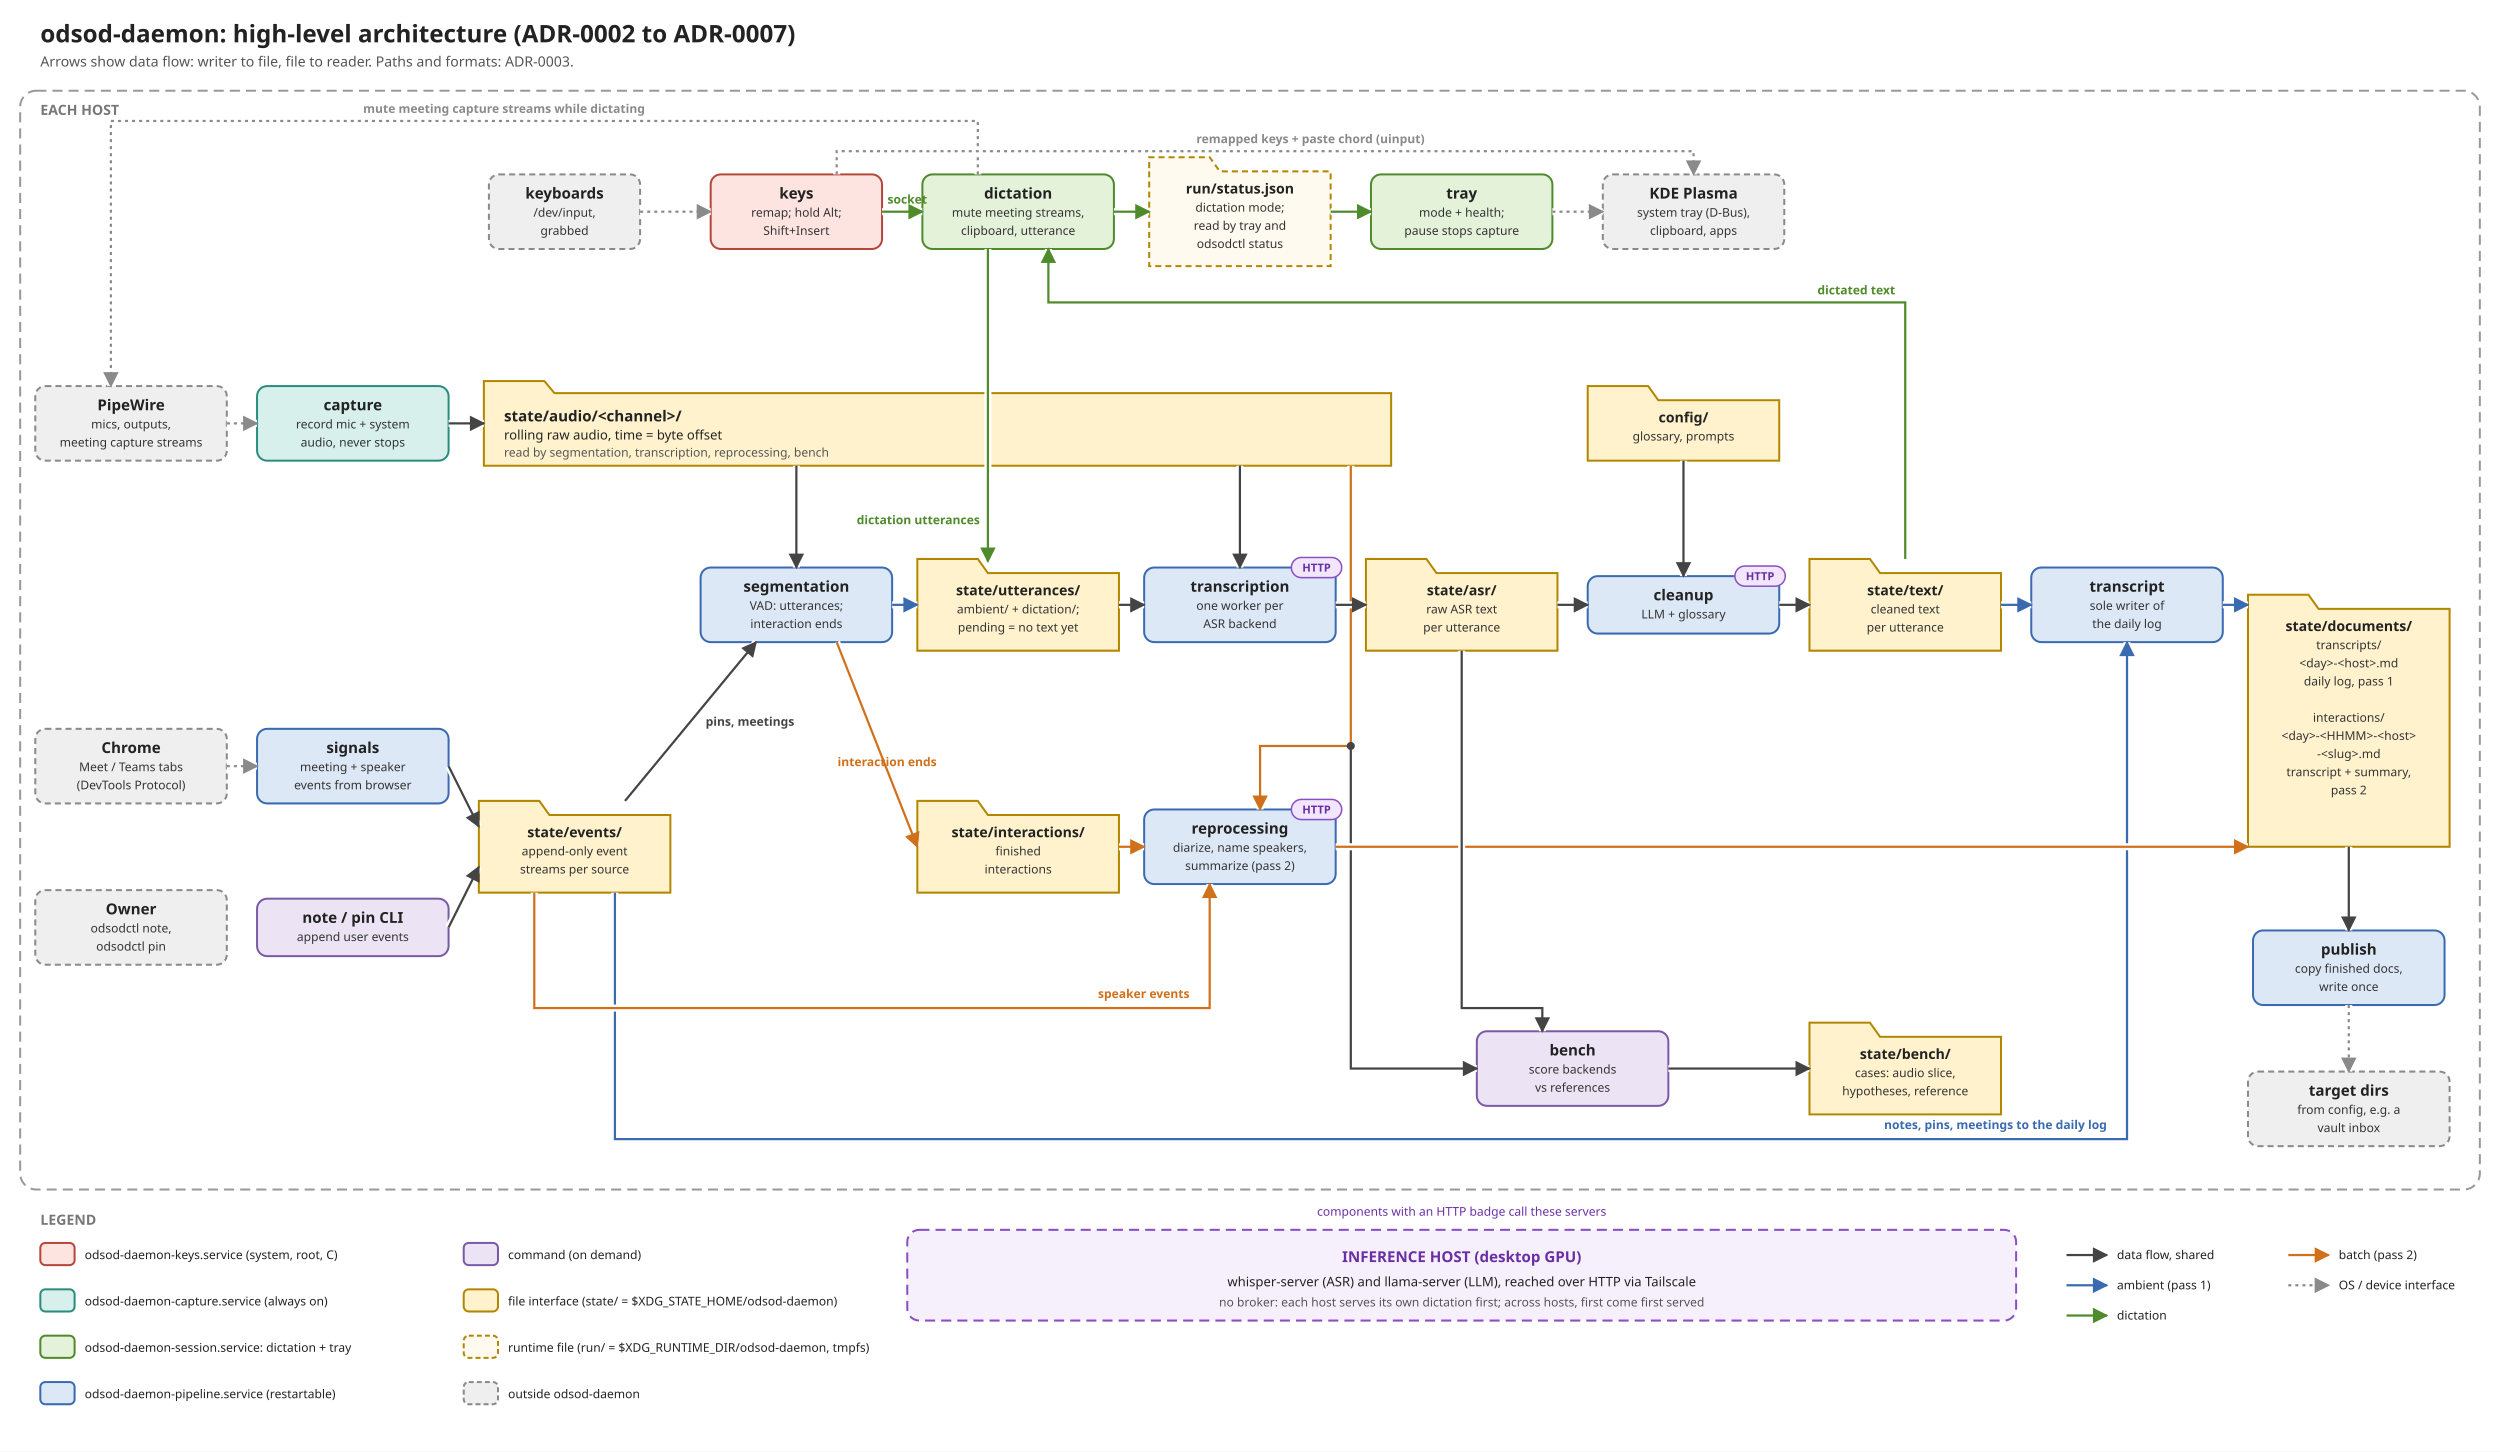
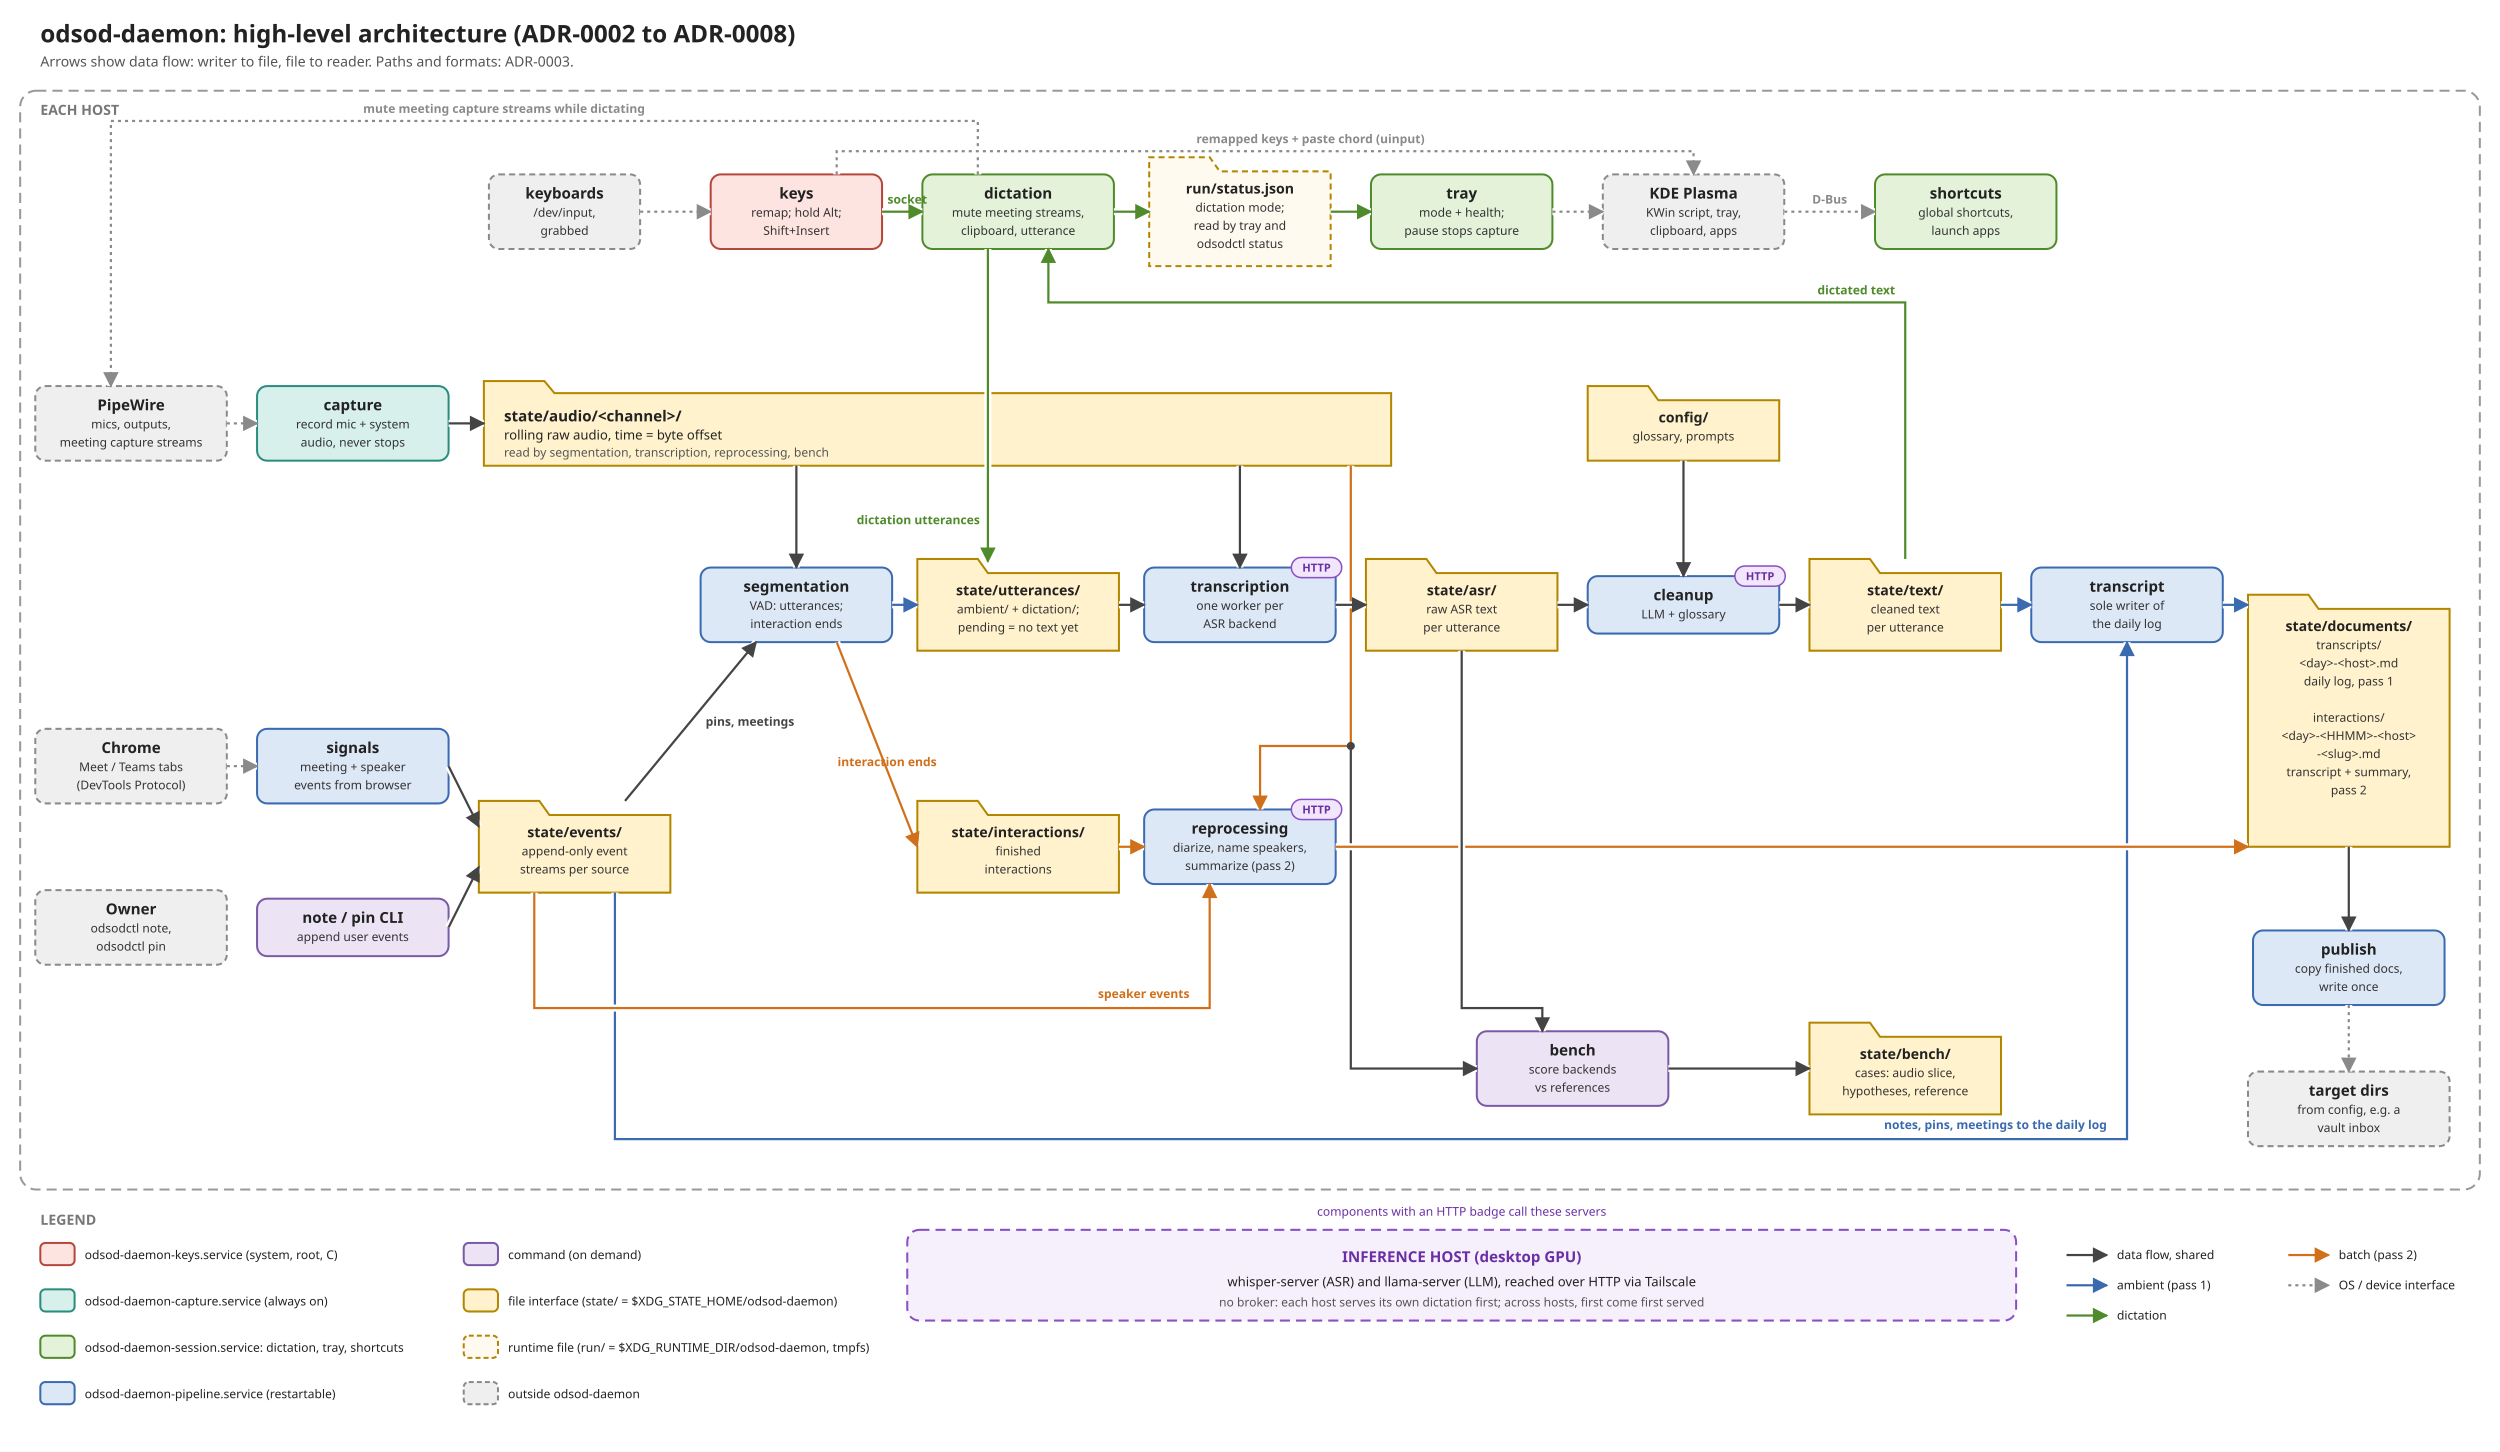
<svg xmlns="http://www.w3.org/2000/svg" width="2480" height="1440" viewBox="0 0 2480 1440">
  <defs>
    <marker id="a-shared" viewBox="0 0 10 10" refX="9" refY="5" markerWidth="7" markerHeight="7" orient="auto-start-reverse">
      <path d="M0,0 L10,5 L0,10 z" fill="#444444" />
    </marker>
    <marker id="a-ambient" viewBox="0 0 10 10" refX="9" refY="5" markerWidth="7" markerHeight="7" orient="auto-start-reverse">
      <path d="M0,0 L10,5 L0,10 z" fill="#3a6ab0" />
    </marker>
    <marker id="a-dictation" viewBox="0 0 10 10" refX="9" refY="5" markerWidth="7" markerHeight="7" orient="auto-start-reverse">
      <path d="M0,0 L10,5 L0,10 z" fill="#4f8a2b" />
    </marker>
    <marker id="a-batch" viewBox="0 0 10 10" refX="9" refY="5" markerWidth="7" markerHeight="7" orient="auto-start-reverse">
      <path d="M0,0 L10,5 L0,10 z" fill="#d0701a" />
    </marker>
    <marker id="a-os" viewBox="0 0 10 10" refX="9" refY="5" markerWidth="7" markerHeight="7" orient="auto-start-reverse">
      <path d="M0,0 L10,5 L0,10 z" fill="#8a8a8a" />
    </marker>
  </defs>
  <rect width="2480" height="1440" fill="white" />
-   <text x="40" y="42" font-family="Adwaita Sans" font-size="24" font-weight="bold" text-anchor="start" fill="#222">odsod-daemon: high-level architecture (ADR-0002 to ADR-0007)</text>
+   <text x="40" y="42" font-family="Adwaita Sans" font-size="24" font-weight="bold" text-anchor="start" fill="#222">odsod-daemon: high-level architecture (ADR-0002 to ADR-0008)</text>
  <text x="40" y="66" font-family="Adwaita Sans" font-size="14" font-weight="normal" text-anchor="start" fill="#555">Arrows show data flow: writer to file, file to reader. Paths and formats: ADR-0003.</text>
  <rect x="20" y="90" width="2440" height="1090" rx="16" fill="none" stroke="#999" stroke-width="2" stroke-dasharray="10 6" />
  <text x="40" y="114" font-family="Adwaita Sans" font-size="14" font-weight="bold" text-anchor="start" fill="#777">EACH HOST</text>
  <rect x="35.0" y="383.0" width="190" height="74" rx="10" fill="#efefef" stroke="#8a8a8a" stroke-width="2" stroke-dasharray="6 4" />
  <text x="130" y="407.0" font-family="Adwaita Sans" font-size="15" font-weight="bold" text-anchor="middle" fill="#222">PipeWire</text>
  <text x="130" y="425.0" font-family="Adwaita Sans" font-size="12" font-weight="normal" text-anchor="middle" fill="#333">mics, outputs,</text>
  <text x="130" y="443.0" font-family="Adwaita Sans" font-size="12" font-weight="normal" text-anchor="middle" fill="#333">meeting capture streams</text>
  <rect x="485.0" y="173.0" width="150" height="74" rx="10" fill="#efefef" stroke="#8a8a8a" stroke-width="2" stroke-dasharray="6 4" />
  <text x="560" y="197.0" font-family="Adwaita Sans" font-size="15" font-weight="bold" text-anchor="middle" fill="#222">keyboards</text>
  <text x="560" y="215.0" font-family="Adwaita Sans" font-size="12" font-weight="normal" text-anchor="middle" fill="#333">/dev/input,</text>
  <text x="560" y="233.0" font-family="Adwaita Sans" font-size="12" font-weight="normal" text-anchor="middle" fill="#333">grabbed</text>
  <rect x="705.0" y="173.0" width="170" height="74" rx="10" fill="#fde4e1" stroke="#b5473a" stroke-width="2" />
  <text x="790" y="197.0" font-family="Adwaita Sans" font-size="15" font-weight="bold" text-anchor="middle" fill="#222">keys</text>
  <text x="790" y="215.0" font-family="Adwaita Sans" font-size="12" font-weight="normal" text-anchor="middle" fill="#333">remap; hold Alt;</text>
  <text x="790" y="233.0" font-family="Adwaita Sans" font-size="12" font-weight="normal" text-anchor="middle" fill="#333">Shift+Insert</text>
  <rect x="1590.0" y="173.0" width="180" height="74" rx="10" fill="#efefef" stroke="#8a8a8a" stroke-width="2" stroke-dasharray="6 4" />
  <text x="1680" y="197.0" font-family="Adwaita Sans" font-size="15" font-weight="bold" text-anchor="middle" fill="#222">KDE Plasma</text>
-   <text x="1680" y="215.0" font-family="Adwaita Sans" font-size="12" font-weight="normal" text-anchor="middle" fill="#333">system tray (D-Bus),</text>
+   <text x="1680" y="215.0" font-family="Adwaita Sans" font-size="12" font-weight="normal" text-anchor="middle" fill="#333">KWin script, tray,</text>
  <text x="1680" y="233.0" font-family="Adwaita Sans" font-size="12" font-weight="normal" text-anchor="middle" fill="#333">clipboard, apps</text>
  <rect x="35.0" y="723.0" width="190" height="74" rx="10" fill="#efefef" stroke="#8a8a8a" stroke-width="2" stroke-dasharray="6 4" />
  <text x="130" y="747.0" font-family="Adwaita Sans" font-size="15" font-weight="bold" text-anchor="middle" fill="#222">Chrome</text>
  <text x="130" y="765.0" font-family="Adwaita Sans" font-size="12" font-weight="normal" text-anchor="middle" fill="#333">Meet / Teams tabs</text>
  <text x="130" y="783.0" font-family="Adwaita Sans" font-size="12" font-weight="normal" text-anchor="middle" fill="#333">(DevTools Protocol)</text>
  <rect x="35.0" y="883.0" width="190" height="74" rx="10" fill="#efefef" stroke="#8a8a8a" stroke-width="2" stroke-dasharray="6 4" />
  <text x="130" y="907.0" font-family="Adwaita Sans" font-size="15" font-weight="bold" text-anchor="middle" fill="#222">Owner</text>
  <text x="130" y="925.0" font-family="Adwaita Sans" font-size="12" font-weight="normal" text-anchor="middle" fill="#333">odsodctl note,</text>
  <text x="130" y="943.0" font-family="Adwaita Sans" font-size="12" font-weight="normal" text-anchor="middle" fill="#333">odsodctl pin</text>
  <rect x="255.0" y="383.0" width="190" height="74" rx="10" fill="#d7f0ec" stroke="#2a8c7f" stroke-width="2" />
  <text x="350" y="407.0" font-family="Adwaita Sans" font-size="15" font-weight="bold" text-anchor="middle" fill="#222">capture</text>
  <text x="350" y="425.0" font-family="Adwaita Sans" font-size="12" font-weight="normal" text-anchor="middle" fill="#333">record mic + system</text>
  <text x="350" y="443.0" font-family="Adwaita Sans" font-size="12" font-weight="normal" text-anchor="middle" fill="#333">audio, never stops</text>
  <rect x="915.0" y="173.0" width="190" height="74" rx="10" fill="#e3f2d9" stroke="#4f8a2b" stroke-width="2" />
  <text x="1010" y="197.0" font-family="Adwaita Sans" font-size="15" font-weight="bold" text-anchor="middle" fill="#222">dictation</text>
  <text x="1010" y="215.0" font-family="Adwaita Sans" font-size="12" font-weight="normal" text-anchor="middle" fill="#333">mute meeting streams,</text>
  <text x="1010" y="233.0" font-family="Adwaita Sans" font-size="12" font-weight="normal" text-anchor="middle" fill="#333">clipboard, utterance</text>
  <rect x="1360.0" y="173.0" width="180" height="74" rx="10" fill="#e3f2d9" stroke="#4f8a2b" stroke-width="2" />
  <text x="1450" y="197.0" font-family="Adwaita Sans" font-size="15" font-weight="bold" text-anchor="middle" fill="#222">tray</text>
  <text x="1450" y="215.0" font-family="Adwaita Sans" font-size="12" font-weight="normal" text-anchor="middle" fill="#333">mode + health;</text>
  <text x="1450" y="233.0" font-family="Adwaita Sans" font-size="12" font-weight="normal" text-anchor="middle" fill="#333">pause stops capture</text>
+   <rect x="1860.0" y="173.0" width="180" height="74" rx="10" fill="#e3f2d9" stroke="#4f8a2b" stroke-width="2" />
+   <text x="1950" y="197.0" font-family="Adwaita Sans" font-size="15" font-weight="bold" text-anchor="middle" fill="#222">shortcuts</text>
+   <text x="1950" y="215.0" font-family="Adwaita Sans" font-size="12" font-weight="normal" text-anchor="middle" fill="#333">global shortcuts,</text>
+   <text x="1950" y="233.0" font-family="Adwaita Sans" font-size="12" font-weight="normal" text-anchor="middle" fill="#333">launch apps</text>
  <rect x="255.0" y="723.0" width="190" height="74" rx="10" fill="#dde8f7" stroke="#3a6ab0" stroke-width="2" />
  <text x="350" y="747.0" font-family="Adwaita Sans" font-size="15" font-weight="bold" text-anchor="middle" fill="#222">signals</text>
  <text x="350" y="765.0" font-family="Adwaita Sans" font-size="12" font-weight="normal" text-anchor="middle" fill="#333">meeting + speaker</text>
  <text x="350" y="783.0" font-family="Adwaita Sans" font-size="12" font-weight="normal" text-anchor="middle" fill="#333">events from browser</text>
  <rect x="255.0" y="891.5" width="190" height="57" rx="10" fill="#ece4f5" stroke="#7a5aa6" stroke-width="2" />
  <text x="350" y="915.5" font-family="Adwaita Sans" font-size="15" font-weight="bold" text-anchor="middle" fill="#222">note / pin CLI</text>
  <text x="350" y="933.5" font-family="Adwaita Sans" font-size="12" font-weight="normal" text-anchor="middle" fill="#333">append user events</text>
  <rect x="695.0" y="563.0" width="190" height="74" rx="10" fill="#dde8f7" stroke="#3a6ab0" stroke-width="2" />
  <text x="790" y="587.0" font-family="Adwaita Sans" font-size="15" font-weight="bold" text-anchor="middle" fill="#222">segmentation</text>
  <text x="790" y="605.0" font-family="Adwaita Sans" font-size="12" font-weight="normal" text-anchor="middle" fill="#333">VAD: utterances;</text>
  <text x="790" y="623.0" font-family="Adwaita Sans" font-size="12" font-weight="normal" text-anchor="middle" fill="#333">interaction ends</text>
  <rect x="1135.0" y="563.0" width="190" height="74" rx="10" fill="#dde8f7" stroke="#3a6ab0" stroke-width="2" />
  <text x="1230" y="587.0" font-family="Adwaita Sans" font-size="15" font-weight="bold" text-anchor="middle" fill="#222">transcription</text>
  <text x="1230" y="605.0" font-family="Adwaita Sans" font-size="12" font-weight="normal" text-anchor="middle" fill="#333">one worker per</text>
  <text x="1230" y="623.0" font-family="Adwaita Sans" font-size="12" font-weight="normal" text-anchor="middle" fill="#333">ASR backend</text>
  <rect x="1281.0" y="553.0" width="50" height="20" rx="10" fill="#f1e6fb" stroke="#8a4fc4" stroke-width="1.5" />
  <text x="1306.0" y="567.0" font-family="Adwaita Sans" font-size="11" font-weight="bold" text-anchor="middle" fill="#6a2fa4">HTTP</text>
  <rect x="1575.0" y="571.5" width="190" height="57" rx="10" fill="#dde8f7" stroke="#3a6ab0" stroke-width="2" />
  <text x="1670" y="595.5" font-family="Adwaita Sans" font-size="15" font-weight="bold" text-anchor="middle" fill="#222">cleanup</text>
  <text x="1670" y="613.5" font-family="Adwaita Sans" font-size="12" font-weight="normal" text-anchor="middle" fill="#333">LLM + glossary</text>
  <rect x="1721.0" y="561.5" width="50" height="20" rx="10" fill="#f1e6fb" stroke="#8a4fc4" stroke-width="1.5" />
  <text x="1746.0" y="575.5" font-family="Adwaita Sans" font-size="11" font-weight="bold" text-anchor="middle" fill="#6a2fa4">HTTP</text>
  <rect x="2015.0" y="563.0" width="190" height="74" rx="10" fill="#dde8f7" stroke="#3a6ab0" stroke-width="2" />
  <text x="2110" y="587.0" font-family="Adwaita Sans" font-size="15" font-weight="bold" text-anchor="middle" fill="#222">transcript</text>
  <text x="2110" y="605.0" font-family="Adwaita Sans" font-size="12" font-weight="normal" text-anchor="middle" fill="#333">sole writer of</text>
  <text x="2110" y="623.0" font-family="Adwaita Sans" font-size="12" font-weight="normal" text-anchor="middle" fill="#333">the daily log</text>
  <rect x="1135.0" y="803.0" width="190" height="74" rx="10" fill="#dde8f7" stroke="#3a6ab0" stroke-width="2" />
  <text x="1230" y="827.0" font-family="Adwaita Sans" font-size="15" font-weight="bold" text-anchor="middle" fill="#222">reprocessing</text>
  <text x="1230" y="845.0" font-family="Adwaita Sans" font-size="12" font-weight="normal" text-anchor="middle" fill="#333">diarize, name speakers,</text>
  <text x="1230" y="863.0" font-family="Adwaita Sans" font-size="12" font-weight="normal" text-anchor="middle" fill="#333">summarize (pass 2)</text>
  <rect x="1281.0" y="793.0" width="50" height="20" rx="10" fill="#f1e6fb" stroke="#8a4fc4" stroke-width="1.5" />
  <text x="1306.0" y="807.0" font-family="Adwaita Sans" font-size="11" font-weight="bold" text-anchor="middle" fill="#6a2fa4">HTTP</text>
  <rect x="1465.0" y="1023.0" width="190" height="74" rx="10" fill="#ece4f5" stroke="#7a5aa6" stroke-width="2" />
  <text x="1560" y="1047.0" font-family="Adwaita Sans" font-size="15" font-weight="bold" text-anchor="middle" fill="#222">bench</text>
  <text x="1560" y="1065.0" font-family="Adwaita Sans" font-size="12" font-weight="normal" text-anchor="middle" fill="#333">score backends</text>
  <text x="1560" y="1083.0" font-family="Adwaita Sans" font-size="12" font-weight="normal" text-anchor="middle" fill="#333">vs references</text>
  <path d="M480,390.0 L480,462.0 L1380,462.0 L1380,390.0 L550,390.0 L540,378.0 L480,378.0 Z" fill="#fff2cc" stroke="#b38600" stroke-width="2" />
  <text x="500" y="418" font-family="Adwaita Mono" font-size="15" font-weight="bold" text-anchor="start" fill="#222">state/audio/&lt;channel&gt;/</text>
  <text x="500" y="436" font-family="Adwaita Sans" font-size="13" font-weight="normal" text-anchor="start" fill="#222">rolling raw audio, time = byte offset</text>
  <text x="500" y="453" font-family="Adwaita Sans" font-size="12" font-weight="normal" text-anchor="start" fill="#555">read by segmentation, transcription, reprocessing, bench</text>
  <path d="M910.0,568.5 L910.0,645.5 L1110.0,645.5 L1110.0,568.5 L980.0,568.5 L970.0,554.5 L910.0,554.5 Z" fill="#fff2cc" stroke="#b38600" stroke-width="2" />
  <text x="1010" y="590.5" font-family="Adwaita Mono" font-size="14" font-weight="bold" text-anchor="middle" fill="#222">state/utterances/</text>
  <text x="1010" y="608.5" font-family="Adwaita Sans" font-size="12" font-weight="normal" text-anchor="middle" fill="#333">ambient/ + dictation/;</text>
  <text x="1010" y="626.5" font-family="Adwaita Sans" font-size="12" font-weight="normal" text-anchor="middle" fill="#333">pending = no text yet</text>
  <path d="M1355.0,568.5 L1355.0,645.5 L1545.0,645.5 L1545.0,568.5 L1425.0,568.5 L1415.0,554.5 L1355.0,554.5 Z" fill="#fff2cc" stroke="#b38600" stroke-width="2" />
  <text x="1450" y="590.5" font-family="Adwaita Mono" font-size="14" font-weight="bold" text-anchor="middle" fill="#222">state/asr/</text>
  <text x="1450" y="608.5" font-family="Adwaita Sans" font-size="12" font-weight="normal" text-anchor="middle" fill="#333">raw ASR text</text>
  <text x="1450" y="626.5" font-family="Adwaita Sans" font-size="12" font-weight="normal" text-anchor="middle" fill="#333">per utterance</text>
  <path d="M1795.0,568.5 L1795.0,645.5 L1985.0,645.5 L1985.0,568.5 L1865.0,568.5 L1855.0,554.5 L1795.0,554.5 Z" fill="#fff2cc" stroke="#b38600" stroke-width="2" />
  <text x="1890" y="590.5" font-family="Adwaita Mono" font-size="14" font-weight="bold" text-anchor="middle" fill="#222">state/text/</text>
  <text x="1890" y="608.5" font-family="Adwaita Sans" font-size="12" font-weight="normal" text-anchor="middle" fill="#333">cleaned text</text>
  <text x="1890" y="626.5" font-family="Adwaita Sans" font-size="12" font-weight="normal" text-anchor="middle" fill="#333">per utterance</text>
  <path d="M475.0,808.5 L475.0,885.5 L665.0,885.5 L665.0,808.5 L545.0,808.5 L535.0,794.5 L475.0,794.5 Z" fill="#fff2cc" stroke="#b38600" stroke-width="2" />
  <text x="570" y="830.5" font-family="Adwaita Mono" font-size="14" font-weight="bold" text-anchor="middle" fill="#222">state/events/</text>
  <text x="570" y="848.5" font-family="Adwaita Sans" font-size="12" font-weight="normal" text-anchor="middle" fill="#333">append-only event</text>
  <text x="570" y="866.5" font-family="Adwaita Sans" font-size="12" font-weight="normal" text-anchor="middle" fill="#333">streams per source</text>
  <path d="M910.0,808.5 L910.0,885.5 L1110.0,885.5 L1110.0,808.5 L980.0,808.5 L970.0,794.5 L910.0,794.5 Z" fill="#fff2cc" stroke="#b38600" stroke-width="2" />
  <text x="1010" y="830.5" font-family="Adwaita Mono" font-size="14" font-weight="bold" text-anchor="middle" fill="#222">state/interactions/</text>
  <text x="1010" y="848.5" font-family="Adwaita Sans" font-size="12" font-weight="normal" text-anchor="middle" fill="#333">finished</text>
  <text x="1010" y="866.5" font-family="Adwaita Sans" font-size="12" font-weight="normal" text-anchor="middle" fill="#333">interactions</text>
  <path d="M1795.0,1028.5 L1795.0,1105.5 L1985.0,1105.5 L1985.0,1028.5 L1865.0,1028.5 L1855.0,1014.5 L1795.0,1014.5 Z" fill="#fff2cc" stroke="#b38600" stroke-width="2" />
  <text x="1890" y="1050.5" font-family="Adwaita Mono" font-size="14" font-weight="bold" text-anchor="middle" fill="#222">state/bench/</text>
  <text x="1890" y="1068.5" font-family="Adwaita Sans" font-size="12" font-weight="normal" text-anchor="middle" fill="#333">cases: audio slice,</text>
  <text x="1890" y="1086.5" font-family="Adwaita Sans" font-size="12" font-weight="normal" text-anchor="middle" fill="#333">hypotheses, reference</text>
  <path d="M1575.0,397.0 L1575.0,457.0 L1765.0,457.0 L1765.0,397.0 L1645.0,397.0 L1635.0,383.0 L1575.0,383.0 Z" fill="#fff2cc" stroke="#b38600" stroke-width="2" />
  <text x="1670" y="419.0" font-family="Adwaita Mono" font-size="14" font-weight="bold" text-anchor="middle" fill="#222">config/</text>
  <text x="1670" y="437.0" font-family="Adwaita Sans" font-size="12" font-weight="normal" text-anchor="middle" fill="#333">glossary, prompts</text>
  <path d="M1140.0,170.0 L1140.0,264.0 L1320.0,264.0 L1320.0,170.0 L1210.0,170.0 L1200.0,156.0 L1140.0,156.0 Z" fill="#fffaf0" stroke="#b38600" stroke-width="2" stroke-dasharray="6 4" />
  <text x="1230" y="192.0" font-family="Adwaita Mono" font-size="14" font-weight="bold" text-anchor="middle" fill="#222">run/status.json</text>
  <text x="1230" y="210.0" font-family="Adwaita Sans" font-size="12" font-weight="normal" text-anchor="middle" fill="#333">dictation mode;</text>
  <text x="1230" y="228.0" font-family="Adwaita Sans" font-size="12" font-weight="normal" text-anchor="middle" fill="#333">read by tray and</text>
  <text x="1230" y="246.0" font-family="Adwaita Sans" font-size="12" font-weight="normal" text-anchor="middle" fill="#333">odsodctl status</text>
  <path d="M2230.0,604.0 L2230.0,840.0 L2430.0,840.0 L2430.0,604.0 L2300.0,604.0 L2290.0,590.0 L2230.0,590.0 Z" fill="#fff2cc" stroke="#b38600" stroke-width="2" />
  <text x="2330" y="626.0" font-family="Adwaita Mono" font-size="14" font-weight="bold" text-anchor="middle" fill="#222">state/documents/</text>
  <text x="2330" y="644.0" font-family="Adwaita Sans" font-size="12" font-weight="normal" text-anchor="middle" fill="#333">transcripts/</text>
  <text x="2330" y="662.0" font-family="Adwaita Sans" font-size="12" font-weight="normal" text-anchor="middle" fill="#333">&lt;day&gt;-&lt;host&gt;.md</text>
  <text x="2330" y="680.0" font-family="Adwaita Sans" font-size="12" font-weight="normal" text-anchor="middle" fill="#333">daily log, pass 1</text>
  <text x="2330" y="698.0" font-family="Adwaita Sans" font-size="12" font-weight="normal" text-anchor="middle" fill="#333" />
  <text x="2330" y="716.0" font-family="Adwaita Sans" font-size="12" font-weight="normal" text-anchor="middle" fill="#333">interactions/</text>
  <text x="2330" y="734.0" font-family="Adwaita Sans" font-size="12" font-weight="normal" text-anchor="middle" fill="#333">&lt;day&gt;-&lt;HHMM&gt;-&lt;host&gt;</text>
  <text x="2330" y="752.0" font-family="Adwaita Sans" font-size="12" font-weight="normal" text-anchor="middle" fill="#333">-&lt;slug&gt;.md</text>
  <text x="2330" y="770.0" font-family="Adwaita Sans" font-size="12" font-weight="normal" text-anchor="middle" fill="#333">transcript + summary,</text>
  <text x="2330" y="788.0" font-family="Adwaita Sans" font-size="12" font-weight="normal" text-anchor="middle" fill="#333">pass 2</text>
  <rect x="2235.0" y="923.0" width="190" height="74" rx="10" fill="#dde8f7" stroke="#3a6ab0" stroke-width="2" />
  <text x="2330" y="947.0" font-family="Adwaita Sans" font-size="15" font-weight="bold" text-anchor="middle" fill="#222">publish</text>
  <text x="2330" y="965.0" font-family="Adwaita Sans" font-size="12" font-weight="normal" text-anchor="middle" fill="#333">copy finished docs,</text>
  <text x="2330" y="983.0" font-family="Adwaita Sans" font-size="12" font-weight="normal" text-anchor="middle" fill="#333">write once</text>
  <rect x="2230.0" y="1063.0" width="200" height="74" rx="10" fill="#efefef" stroke="#8a8a8a" stroke-width="2" stroke-dasharray="6 4" />
  <text x="2330" y="1087.0" font-family="Adwaita Sans" font-size="15" font-weight="bold" text-anchor="middle" fill="#222">target dirs</text>
  <text x="2330" y="1105.0" font-family="Adwaita Sans" font-size="12" font-weight="normal" text-anchor="middle" fill="#333">from config, e.g. a</text>
  <text x="2330" y="1123.0" font-family="Adwaita Sans" font-size="12" font-weight="normal" text-anchor="middle" fill="#333">vault inbox</text>
  <path d="M225.0,420 L255.0,420" fill="none" stroke="white" stroke-width="7" />
  <path d="M225.0,420 L255.0,420" fill="none" stroke="#8a8a8a" stroke-width="2.2" stroke-dasharray="3 4" marker-end="url(#a-os)" />
  <path d="M445.0,420 L480,420" fill="none" stroke="white" stroke-width="7" />
  <path d="M445.0,420 L480,420" fill="none" stroke="#444444" stroke-width="2.2" marker-end="url(#a-shared)" />
  <path d="M790,462.0 L790,563.0" fill="none" stroke="white" stroke-width="7" />
  <path d="M790,462.0 L790,563.0" fill="none" stroke="#444444" stroke-width="2.2" marker-end="url(#a-shared)" />
  <path d="M1230,462.0 L1230,563.0" fill="none" stroke="white" stroke-width="7" />
  <path d="M1230,462.0 L1230,563.0" fill="none" stroke="#444444" stroke-width="2.2" marker-end="url(#a-shared)" />
  <path d="M1340,462.0 L1340,740 L1250,740 L1250,803.0" fill="none" stroke="white" stroke-width="7" />
  <path d="M1340,462.0 L1340,740 L1250,740 L1250,803.0" fill="none" stroke="#d0701a" stroke-width="2.2" marker-end="url(#a-batch)" />
  <path d="M1340,740 L1340,1060 L1465.0,1060" fill="none" stroke="white" stroke-width="7" />
  <path d="M1340,740 L1340,1060 L1465.0,1060" fill="none" stroke="#444444" stroke-width="2.2" marker-end="url(#a-shared)" />
  <circle cx="1340" cy="740" r="4" fill="#444" />
  <path d="M885.0,600 L910.0,600" fill="none" stroke="white" stroke-width="7" />
  <path d="M885.0,600 L910.0,600" fill="none" stroke="#3a6ab0" stroke-width="2.2" marker-end="url(#a-ambient)" />
  <path d="M1110.0,600 L1135.0,600" fill="none" stroke="white" stroke-width="7" />
  <path d="M1110.0,600 L1135.0,600" fill="none" stroke="#444444" stroke-width="2.2" marker-end="url(#a-shared)" />
  <path d="M1325.0,600 L1355.0,600" fill="none" stroke="white" stroke-width="7" />
  <path d="M1325.0,600 L1355.0,600" fill="none" stroke="#444444" stroke-width="2.2" marker-end="url(#a-shared)" />
  <path d="M1545.0,600 L1575.0,600" fill="none" stroke="white" stroke-width="7" />
  <path d="M1545.0,600 L1575.0,600" fill="none" stroke="#444444" stroke-width="2.2" marker-end="url(#a-shared)" />
  <path d="M1670,457.0 L1670,571.5" fill="none" stroke="white" stroke-width="7" />
  <path d="M1670,457.0 L1670,571.5" fill="none" stroke="#444444" stroke-width="2.2" marker-end="url(#a-shared)" />
  <path d="M1765.0,600 L1795.0,600" fill="none" stroke="white" stroke-width="7" />
  <path d="M1765.0,600 L1795.0,600" fill="none" stroke="#444444" stroke-width="2.2" marker-end="url(#a-shared)" />
  <path d="M1985.0,600 L2015.0,600" fill="none" stroke="white" stroke-width="7" />
  <path d="M1985.0,600 L2015.0,600" fill="none" stroke="#3a6ab0" stroke-width="2.2" marker-end="url(#a-ambient)" />
  <path d="M2205.0,600 L2230.0,600" fill="none" stroke="white" stroke-width="7" />
  <path d="M2205.0,600 L2230.0,600" fill="none" stroke="#3a6ab0" stroke-width="2.2" marker-end="url(#a-ambient)" />
  <path d="M635.0,210 L705.0,210" fill="none" stroke="white" stroke-width="7" />
  <path d="M635.0,210 L705.0,210" fill="none" stroke="#8a8a8a" stroke-width="2.2" stroke-dasharray="3 4" marker-end="url(#a-os)" />
  <path d="M875.0,210 L915.0,210" fill="none" stroke="white" stroke-width="7" />
  <path d="M875.0,210 L915.0,210" fill="none" stroke="#4f8a2b" stroke-width="2.2" marker-end="url(#a-dictation)" />
  <text x="900" y="202" font-family="Adwaita Sans" font-size="12" font-weight="bold" text-anchor="middle" fill="#4f8a2b">socket</text>
  <path d="M980,247.0 L980,557" fill="none" stroke="white" stroke-width="7" />
  <path d="M980,247.0 L980,557" fill="none" stroke="#4f8a2b" stroke-width="2.2" marker-end="url(#a-dictation)" />
  <text x="972" y="520" font-family="Adwaita Sans" font-size="12" font-weight="bold" text-anchor="end" fill="#4f8a2b">dictation utterances</text>
  <path d="M1105.0,210 L1140.0,210" fill="none" stroke="white" stroke-width="7" />
  <path d="M1105.0,210 L1140.0,210" fill="none" stroke="#4f8a2b" stroke-width="2.2" marker-end="url(#a-dictation)" />
  <path d="M1320.0,210 L1360.0,210" fill="none" stroke="white" stroke-width="7" />
  <path d="M1320.0,210 L1360.0,210" fill="none" stroke="#4f8a2b" stroke-width="2.2" marker-end="url(#a-dictation)" />
  <path d="M1540.0,210 L1590.0,210" fill="none" stroke="white" stroke-width="7" />
  <path d="M1540.0,210 L1590.0,210" fill="none" stroke="#8a8a8a" stroke-width="2.2" stroke-dasharray="3 4" marker-end="url(#a-os)" />
+   <path d="M1770.0,210 L1860.0,210" fill="none" stroke="white" stroke-width="7" />
+   <path d="M1770.0,210 L1860.0,210" fill="none" stroke="#8a8a8a" stroke-width="2.2" stroke-dasharray="3 4" marker-end="url(#a-os)" />
+   <text x="1815" y="202" font-family="Adwaita Sans" font-size="12" font-weight="bold" text-anchor="middle" fill="#8a8a8a">D-Bus</text>
  <path d="M970,173.0 L970,120 L110,120 L110,383.0" fill="none" stroke="white" stroke-width="7" />
  <path d="M970,173.0 L970,120 L110,120 L110,383.0" fill="none" stroke="#8a8a8a" stroke-width="2.2" stroke-dasharray="3 4" marker-end="url(#a-os)" />
  <text x="500" y="112" font-family="Adwaita Sans" font-size="12" font-weight="bold" text-anchor="middle" fill="#8a8a8a">mute meeting capture streams while dictating</text>
  <path d="M1890,554.5 L1890,300 L1040,300 L1040,247.0" fill="none" stroke="white" stroke-width="7" />
  <path d="M1890,554.5 L1890,300 L1040,300 L1040,247.0" fill="none" stroke="#4f8a2b" stroke-width="2.2" marker-end="url(#a-dictation)" />
  <text x="1880" y="292" font-family="Adwaita Sans" font-size="12" font-weight="bold" text-anchor="end" fill="#4f8a2b">dictated text</text>
  <path d="M830,173.0 L830,150 L1680,150 L1680,173.0" fill="none" stroke="white" stroke-width="7" />
  <path d="M830,173.0 L830,150 L1680,150 L1680,173.0" fill="none" stroke="#8a8a8a" stroke-width="2.2" stroke-dasharray="3 4" marker-end="url(#a-os)" />
  <text x="1300" y="142" font-family="Adwaita Sans" font-size="12" font-weight="bold" text-anchor="middle" fill="#8a8a8a">remapped keys + paste chord (uinput)</text>
  <path d="M225.0,760 L255.0,760" fill="none" stroke="white" stroke-width="7" />
  <path d="M225.0,760 L255.0,760" fill="none" stroke="#8a8a8a" stroke-width="2.2" stroke-dasharray="3 4" marker-end="url(#a-os)" />
  <path d="M445.0,760 L475.0,820" fill="none" stroke="white" stroke-width="7" />
  <path d="M445.0,760 L475.0,820" fill="none" stroke="#444444" stroke-width="2.2" marker-end="url(#a-shared)" />
  <path d="M445.0,920 L475.0,860" fill="none" stroke="white" stroke-width="7" />
  <path d="M445.0,920 L475.0,860" fill="none" stroke="#444444" stroke-width="2.2" marker-end="url(#a-shared)" />
  <path d="M620,794.5 L750,637.0" fill="none" stroke="white" stroke-width="7" />
  <path d="M620,794.5 L750,637.0" fill="none" stroke="#444444" stroke-width="2.2" marker-end="url(#a-shared)" />
  <text x="700" y="720" font-family="Adwaita Sans" font-size="12" font-weight="bold" text-anchor="start" fill="#444444">pins, meetings</text>
  <path d="M610,885.5 L610,1130 L2110,1130 L2110,637.0" fill="none" stroke="white" stroke-width="7" />
  <path d="M610,885.5 L610,1130 L2110,1130 L2110,637.0" fill="none" stroke="#3a6ab0" stroke-width="2.2" marker-end="url(#a-ambient)" />
  <text x="2090" y="1120" font-family="Adwaita Sans" font-size="12" font-weight="bold" text-anchor="end" fill="#3a6ab0">notes, pins, meetings to the daily log</text>
  <path d="M830,637.0 L910.0,840" fill="none" stroke="white" stroke-width="7" />
  <path d="M830,637.0 L910.0,840" fill="none" stroke="#d0701a" stroke-width="2.2" marker-end="url(#a-batch)" />
  <text x="880" y="760" font-family="Adwaita Sans" font-size="12" font-weight="bold" text-anchor="middle" fill="#d0701a">interaction ends</text>
  <path d="M1110.0,840 L1135.0,840" fill="none" stroke="white" stroke-width="7" />
  <path d="M1110.0,840 L1135.0,840" fill="none" stroke="#d0701a" stroke-width="2.2" marker-end="url(#a-batch)" />
  <path d="M530,885.5 L530,1000 L1200,1000 L1200,877.0" fill="none" stroke="white" stroke-width="7" />
  <path d="M530,885.5 L530,1000 L1200,1000 L1200,877.0" fill="none" stroke="#d0701a" stroke-width="2.2" marker-end="url(#a-batch)" />
  <text x="1180" y="990" font-family="Adwaita Sans" font-size="12" font-weight="bold" text-anchor="end" fill="#d0701a">speaker events</text>
  <path d="M1325.0,840 L2230,840" fill="none" stroke="white" stroke-width="7" />
  <path d="M1325.0,840 L2230,840" fill="none" stroke="#d0701a" stroke-width="2.2" marker-end="url(#a-batch)" />
  <path d="M2330,840.0 L2330,923.0" fill="none" stroke="white" stroke-width="7" />
  <path d="M2330,840.0 L2330,923.0" fill="none" stroke="#444444" stroke-width="2.2" marker-end="url(#a-shared)" />
  <path d="M2330,997.0 L2330,1063.0" fill="none" stroke="white" stroke-width="7" />
  <path d="M2330,997.0 L2330,1063.0" fill="none" stroke="#8a8a8a" stroke-width="2.2" stroke-dasharray="3 4" marker-end="url(#a-os)" />
  <path d="M1450,645.5 L1450,1000 L1530,1000 L1530,1023.0" fill="none" stroke="white" stroke-width="7" />
  <path d="M1450,645.5 L1450,1000 L1530,1000 L1530,1023.0" fill="none" stroke="#444444" stroke-width="2.2" marker-end="url(#a-shared)" />
  <path d="M1655.0,1060 L1795.0,1060" fill="none" stroke="white" stroke-width="7" />
  <path d="M1655.0,1060 L1795.0,1060" fill="none" stroke="#444444" stroke-width="2.2" marker-end="url(#a-shared)" />
  <rect x="900" y="1220" width="1100" height="90" rx="12" fill="#f6effc" stroke="#8a4fc4" stroke-width="2" stroke-dasharray="10 6" />
  <text x="1450" y="1252" font-family="Adwaita Sans" font-size="15" font-weight="bold" text-anchor="middle" fill="#6a2fa4">INFERENCE HOST (desktop GPU)</text>
  <text x="1450" y="1276" font-family="Adwaita Sans" font-size="13" font-weight="normal" text-anchor="middle" fill="#222">whisper-server (ASR) and llama-server (LLM), reached over HTTP via Tailscale</text>
  <text x="1450" y="1296" font-family="Adwaita Sans" font-size="12" font-weight="normal" text-anchor="middle" fill="#555">no broker: each host serves its own dictation first; across hosts, first come first served</text>
  <text x="1450" y="1206" font-family="Adwaita Sans" font-size="12" font-weight="normal" text-anchor="middle" fill="#6a2fa4">components with an HTTP badge call these servers</text>
  <text x="40" y="1215" font-family="Adwaita Sans" font-size="14" font-weight="bold" text-anchor="start" fill="#777">LEGEND</text>
  <rect x="40" y="1233" width="34" height="22" rx="5" fill="#fde4e1" stroke="#b5473a" stroke-width="2" />
  <text x="84" y="1249" font-family="Adwaita Sans" font-size="12" font-weight="normal" text-anchor="start" fill="#222">odsod-daemon-keys.service (system, root, C)</text>
  <rect x="40" y="1279" width="34" height="22" rx="5" fill="#d7f0ec" stroke="#2a8c7f" stroke-width="2" />
  <text x="84" y="1295" font-family="Adwaita Sans" font-size="12" font-weight="normal" text-anchor="start" fill="#222">odsod-daemon-capture.service (always on)</text>
  <rect x="40" y="1325" width="34" height="22" rx="5" fill="#e3f2d9" stroke="#4f8a2b" stroke-width="2" />
-   <text x="84" y="1341" font-family="Adwaita Sans" font-size="12" font-weight="normal" text-anchor="start" fill="#222">odsod-daemon-session.service: dictation + tray</text>
+   <text x="84" y="1341" font-family="Adwaita Sans" font-size="12" font-weight="normal" text-anchor="start" fill="#222">odsod-daemon-session.service: dictation, tray, shortcuts</text>
  <rect x="40" y="1371" width="34" height="22" rx="5" fill="#dde8f7" stroke="#3a6ab0" stroke-width="2" />
  <text x="84" y="1387" font-family="Adwaita Sans" font-size="12" font-weight="normal" text-anchor="start" fill="#222">odsod-daemon-pipeline.service (restartable)</text>
  <rect x="460" y="1233" width="34" height="22" rx="5" fill="#ece4f5" stroke="#7a5aa6" stroke-width="2" />
  <text x="504" y="1249" font-family="Adwaita Sans" font-size="12" font-weight="normal" text-anchor="start" fill="#222">command (on demand)</text>
  <rect x="460" y="1279" width="34" height="22" rx="5" fill="#fff2cc" stroke="#b38600" stroke-width="2" />
  <text x="504" y="1295" font-family="Adwaita Sans" font-size="12" font-weight="normal" text-anchor="start" fill="#222">file interface (state/ = $XDG_STATE_HOME/odsod-daemon)</text>
  <rect x="460" y="1325" width="34" height="22" rx="5" fill="#fffaf0" stroke="#b38600" stroke-width="2" stroke-dasharray="5 3" />
  <text x="504" y="1341" font-family="Adwaita Sans" font-size="12" font-weight="normal" text-anchor="start" fill="#222">runtime file (run/ = $XDG_RUNTIME_DIR/odsod-daemon, tmpfs)</text>
  <rect x="460" y="1371" width="34" height="22" rx="5" fill="#efefef" stroke="#8a8a8a" stroke-width="2" stroke-dasharray="5 3" />
  <text x="504" y="1387" font-family="Adwaita Sans" font-size="12" font-weight="normal" text-anchor="start" fill="#222">outside odsod-daemon</text>
  <line x1="2050" y1="1245" x2="2090" y2="1245" stroke="#444444" stroke-width="2.2" marker-end="url(#a-shared)" />
  <text x="2100" y="1249" font-family="Adwaita Sans" font-size="12" font-weight="normal" text-anchor="start" fill="#222">data flow, shared</text>
  <line x1="2050" y1="1275" x2="2090" y2="1275" stroke="#3a6ab0" stroke-width="2.2" marker-end="url(#a-ambient)" />
  <text x="2100" y="1279" font-family="Adwaita Sans" font-size="12" font-weight="normal" text-anchor="start" fill="#222">ambient (pass 1)</text>
  <line x1="2050" y1="1305" x2="2090" y2="1305" stroke="#4f8a2b" stroke-width="2.2" marker-end="url(#a-dictation)" />
  <text x="2100" y="1309" font-family="Adwaita Sans" font-size="12" font-weight="normal" text-anchor="start" fill="#222">dictation</text>
  <line x1="2270" y1="1245" x2="2310" y2="1245" stroke="#d0701a" stroke-width="2.2" marker-end="url(#a-batch)" />
  <text x="2320" y="1249" font-family="Adwaita Sans" font-size="12" font-weight="normal" text-anchor="start" fill="#222">batch (pass 2)</text>
  <line x1="2270" y1="1275" x2="2310" y2="1275" stroke="#8a8a8a" stroke-width="2.2" stroke-dasharray="3 4" marker-end="url(#a-os)" />
  <text x="2320" y="1279" font-family="Adwaita Sans" font-size="12" font-weight="normal" text-anchor="start" fill="#222">OS / device interface</text>
</svg>
